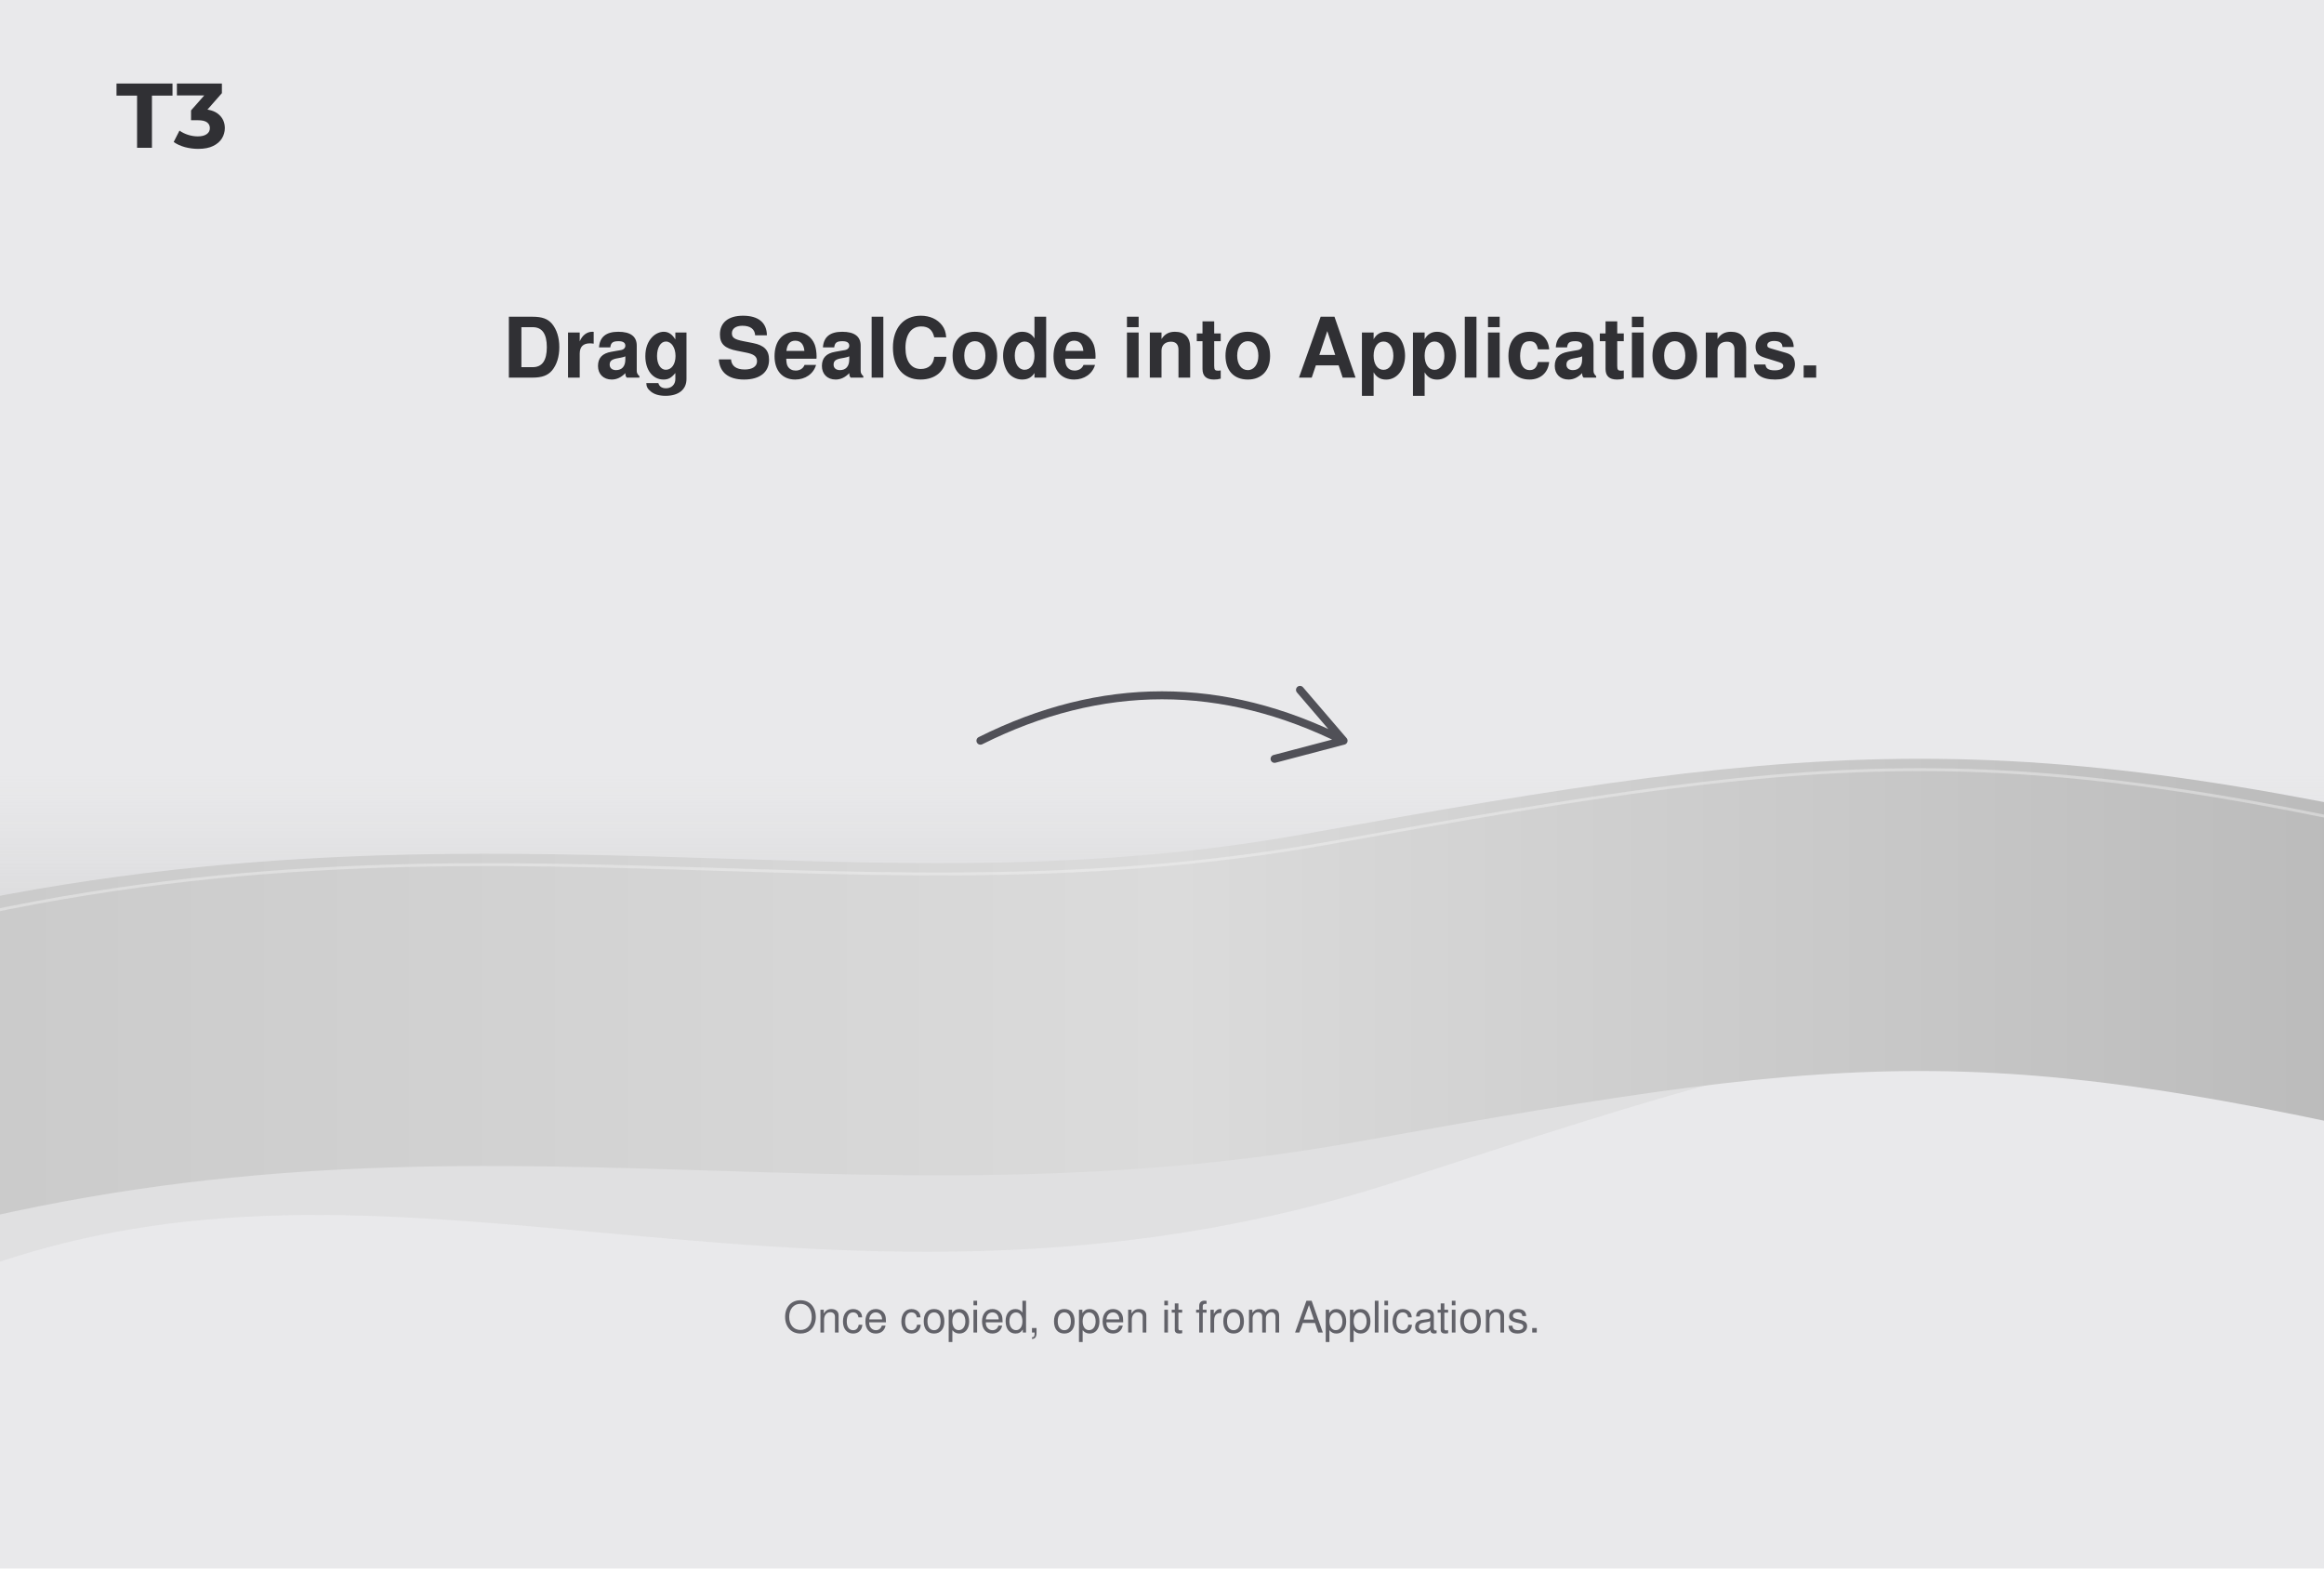
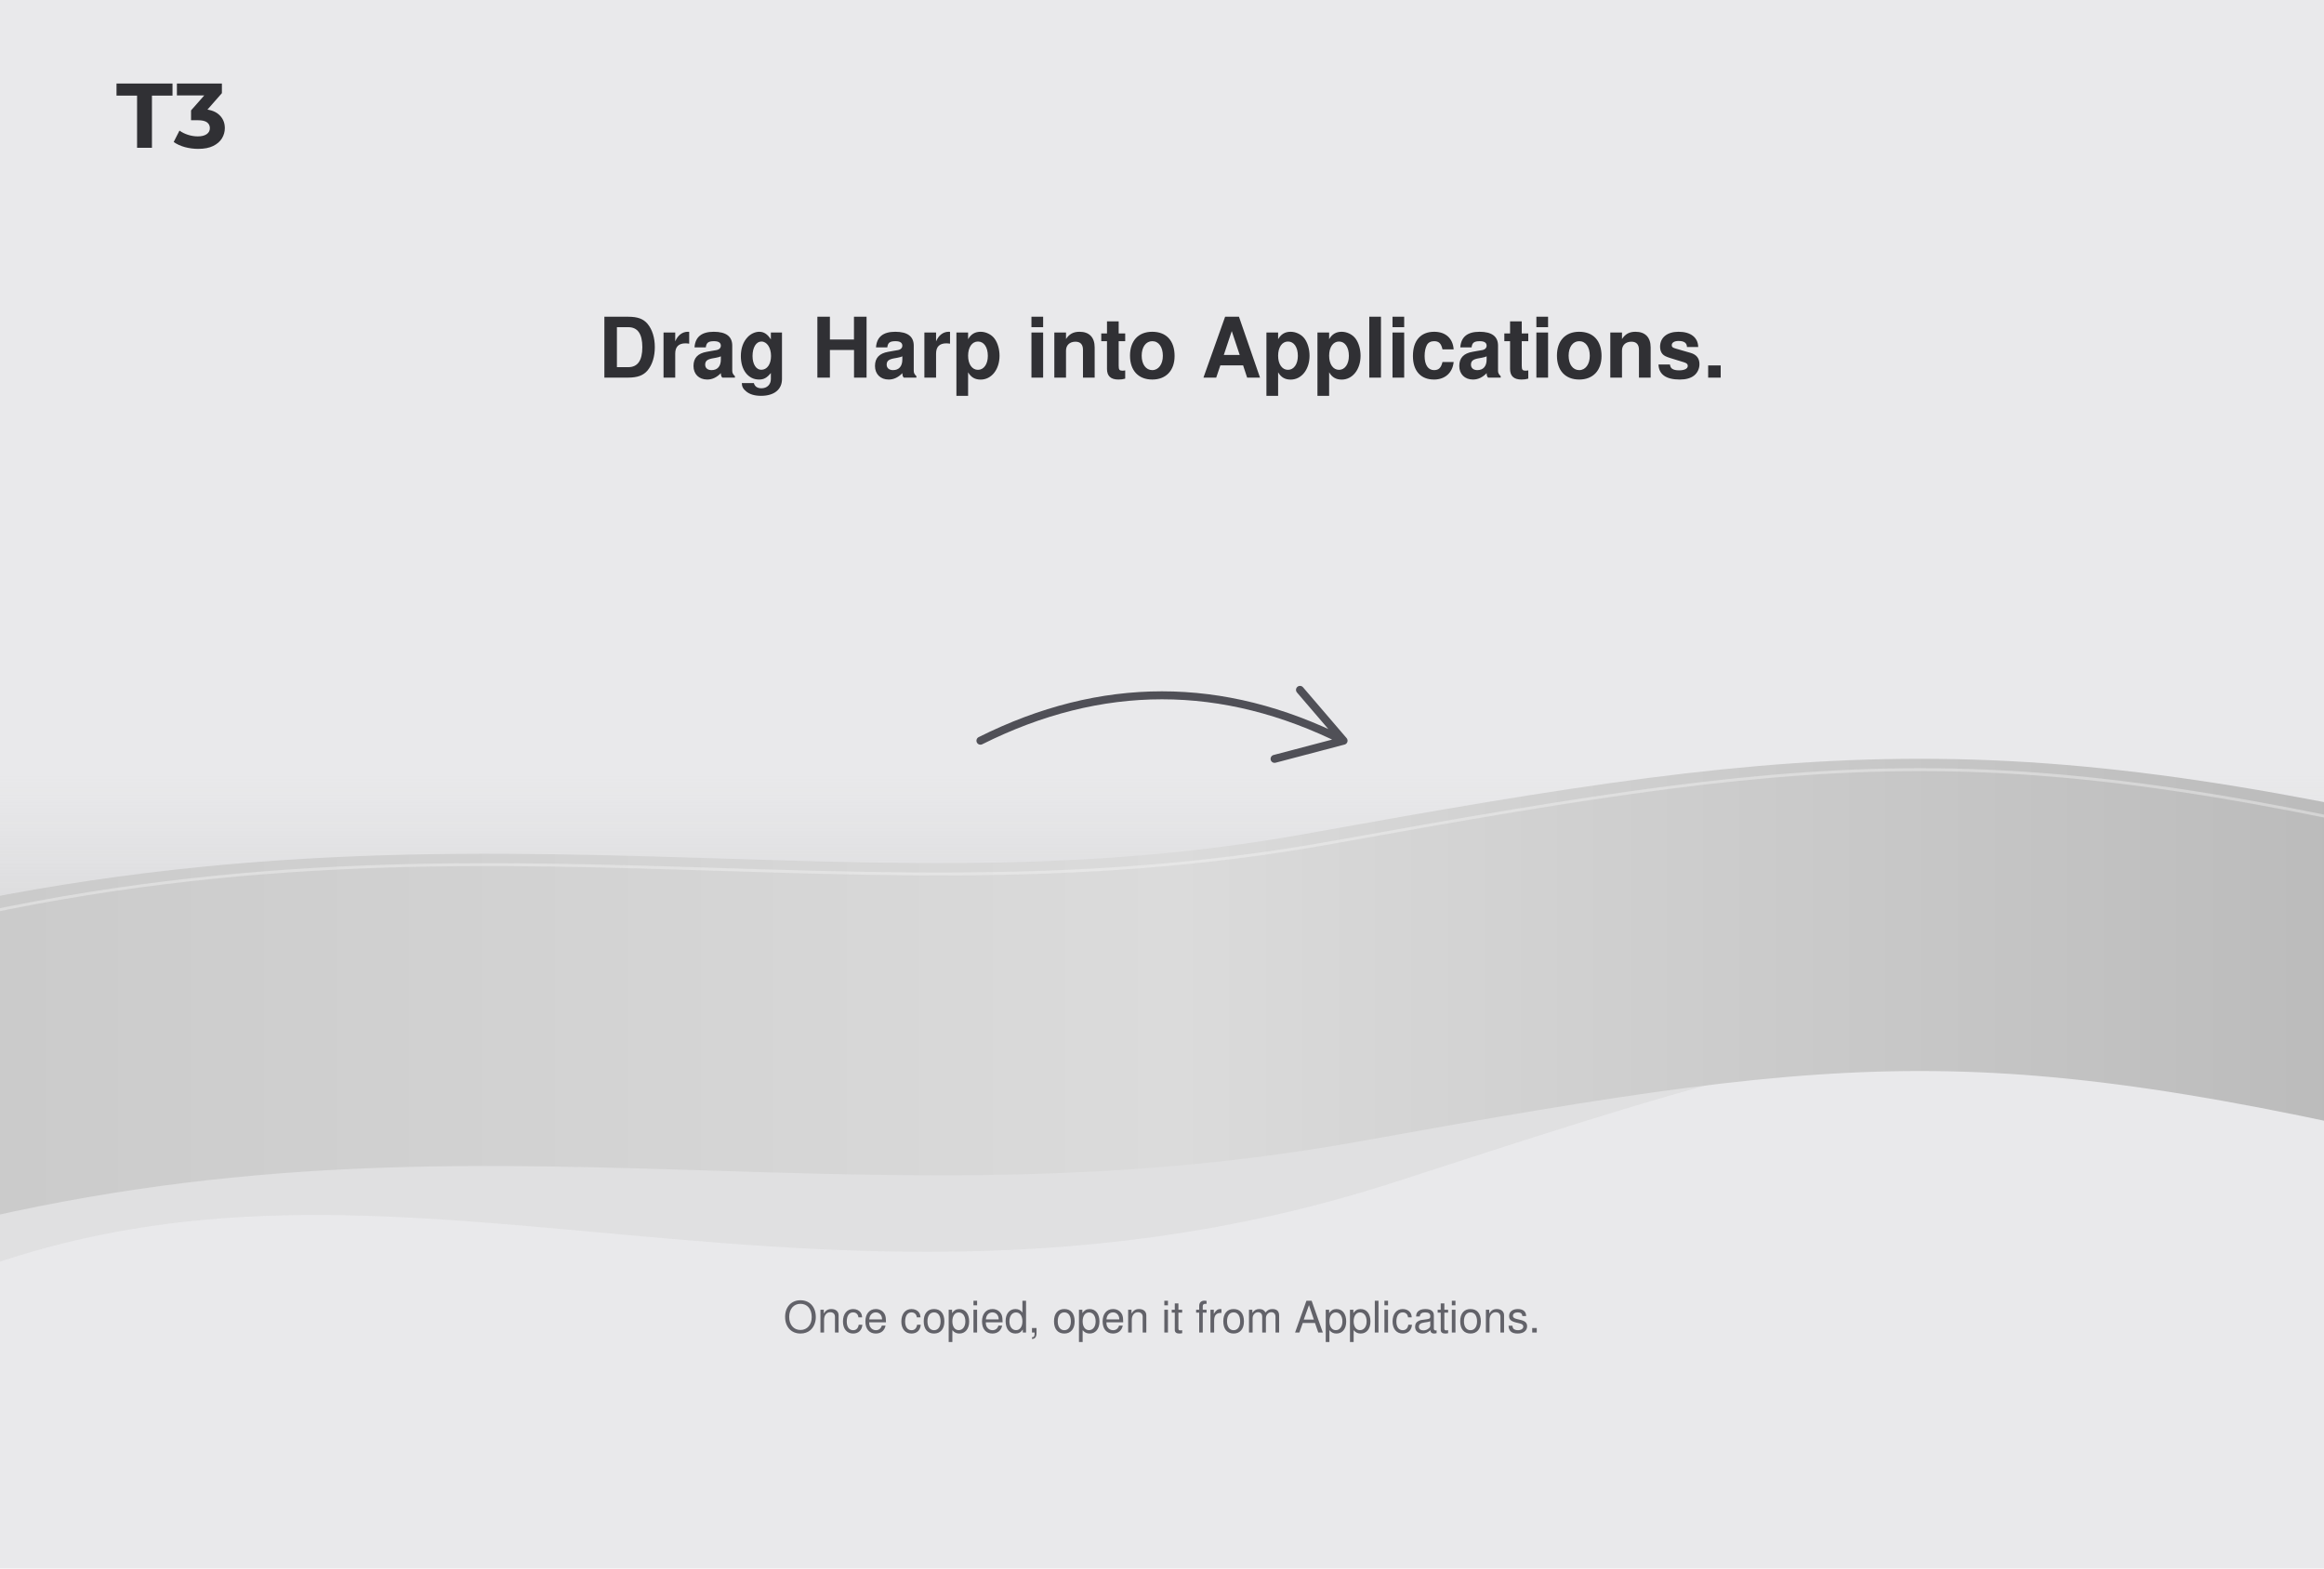
<svg xmlns="http://www.w3.org/2000/svg" width="1280" height="864" viewBox="0 0 640 432">
  <defs>
    <linearGradient id="veil" x1="0" y1="0" x2="0" y2="1">
      <stop stop-color="#B7B7B7" stop-opacity="0" />
      <stop offset=".55" stop-color="#A5A5A5" stop-opacity=".24" />
      <stop offset="1" stop-color="#D1D1D1" stop-opacity=".4" />
    </linearGradient>
    <linearGradient id="silk" x1="0" y1="0" x2="1" y2="0">
      <stop stop-color="#C8C8C8" />
      <stop offset=".5" stop-color="#DBDBDB" />
      <stop offset="1" stop-color="#B5B5B5" />
    </linearGradient>
  </defs>
  <rect width="640" height="432" fill="#E9E9EB" />
  <path d="M-60 293C95 220 214 304 362 256S559 191 707 257" stroke="url(#veil)" stroke-width="146" fill="none" opacity="1" stroke-linecap="round" stroke-linejoin="round" />
  <path d="M-60 306C113 252 223 298 367 272S553 242 707 280" stroke="url(#silk)" stroke-width="86" fill="none" opacity="1" stroke-linecap="round" stroke-linejoin="round" />
  <path d="M-60 266C113 212 223 258 367 232S553 202 707 240" stroke="#F5F5F5" stroke-width="0.8" fill="none" opacity="0.42" stroke-linecap="round" stroke-linejoin="round" />
  <svg x="32" y="23" width="30" height="18" viewBox="15.531 37 94.394 56.96" fill="#303034">
    <path d="M33.451 93V47.56H15.531V37H64.331V47.56H46.411V93H33.451ZM86.725 93.96C82.832 93.96 78.965 93.453 75.125 92.44C71.285 91.373 68.032 89.88 65.365 87.96L70.405 78.04C72.539 79.587 75.019 80.813 77.845 81.72C80.672 82.627 83.525 83.08 86.405 83.08C89.659 83.08 92.219 82.44 94.085 81.16C95.952 79.88 96.885 78.12 96.885 75.88C96.885 73.747 96.059 72.067 94.405 70.84C92.752 69.613 90.085 69 86.405 69H80.485V60.44L96.085 42.76L97.525 47.4H68.165V37H107.365V45.4L91.845 63.08L85.285 59.32H89.045C95.925 59.32 101.125 60.867 104.645 63.96C108.165 67.053 109.925 71.027 109.925 75.88C109.925 79.027 109.099 81.987 107.445 84.76C105.792 87.48 103.259 89.693 99.845 91.4C96.432 93.107 92.059 93.96 86.725 93.96Z" />
  </svg>
-   <text x="320" y="104" fill="#303034" font-family="Helvetica" font-size="23" font-weight="700" text-anchor="middle">Drag SealCode into Applications.</text>
+   <text x="320" y="104" fill="#303034" font-family="Helvetica" font-size="23" font-weight="700" text-anchor="middle">Drag Harp into Applications.</text>
  <path d="M270 204Q320 179 370 204M358 190L370 204L351 209" stroke="#505057" stroke-width="2.2" fill="none" opacity="1" stroke-linecap="round" stroke-linejoin="round" />
  <text x="320" y="367" fill="#626269" font-family="Helvetica" font-size="12" font-weight="400" text-anchor="middle">Once copied, open it from Applications.</text>
</svg>
